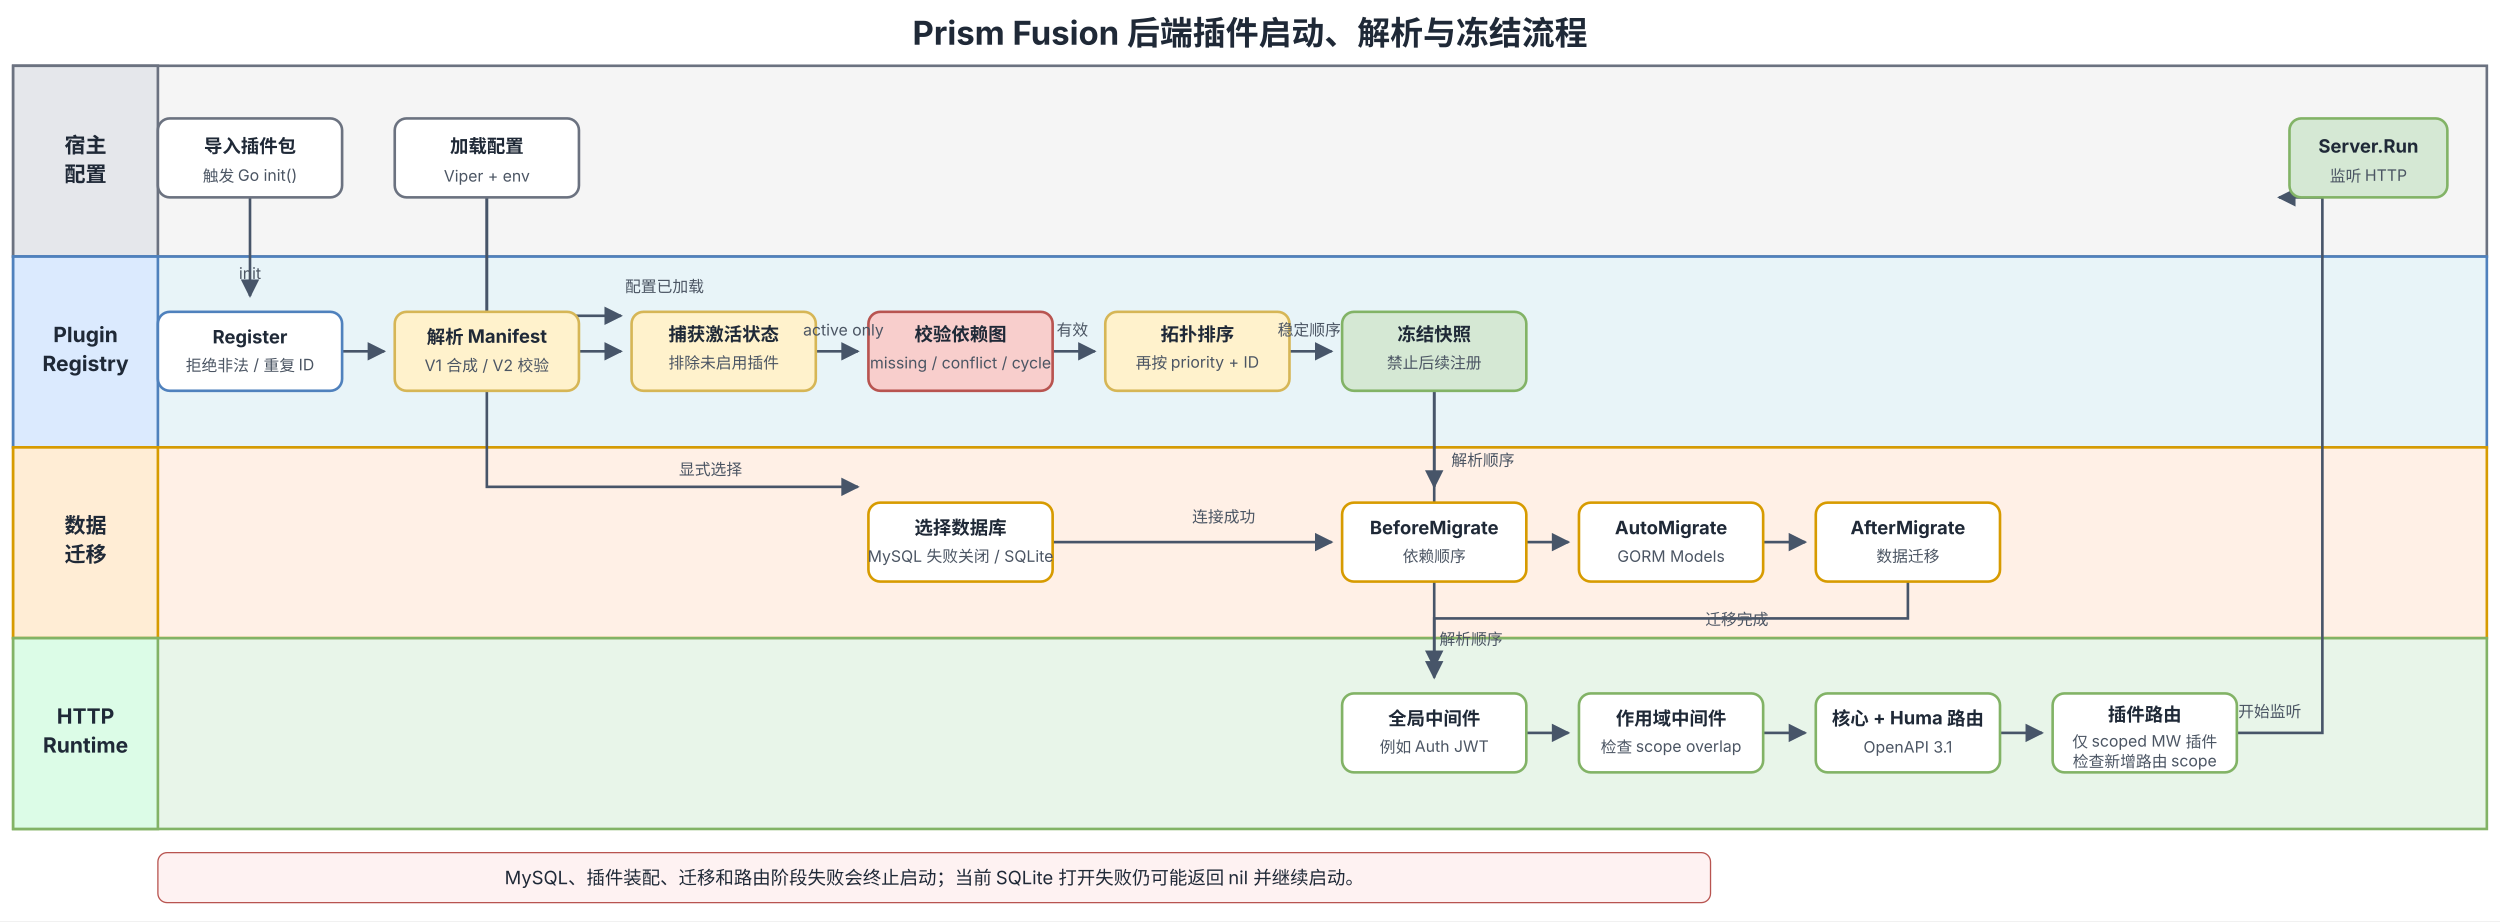
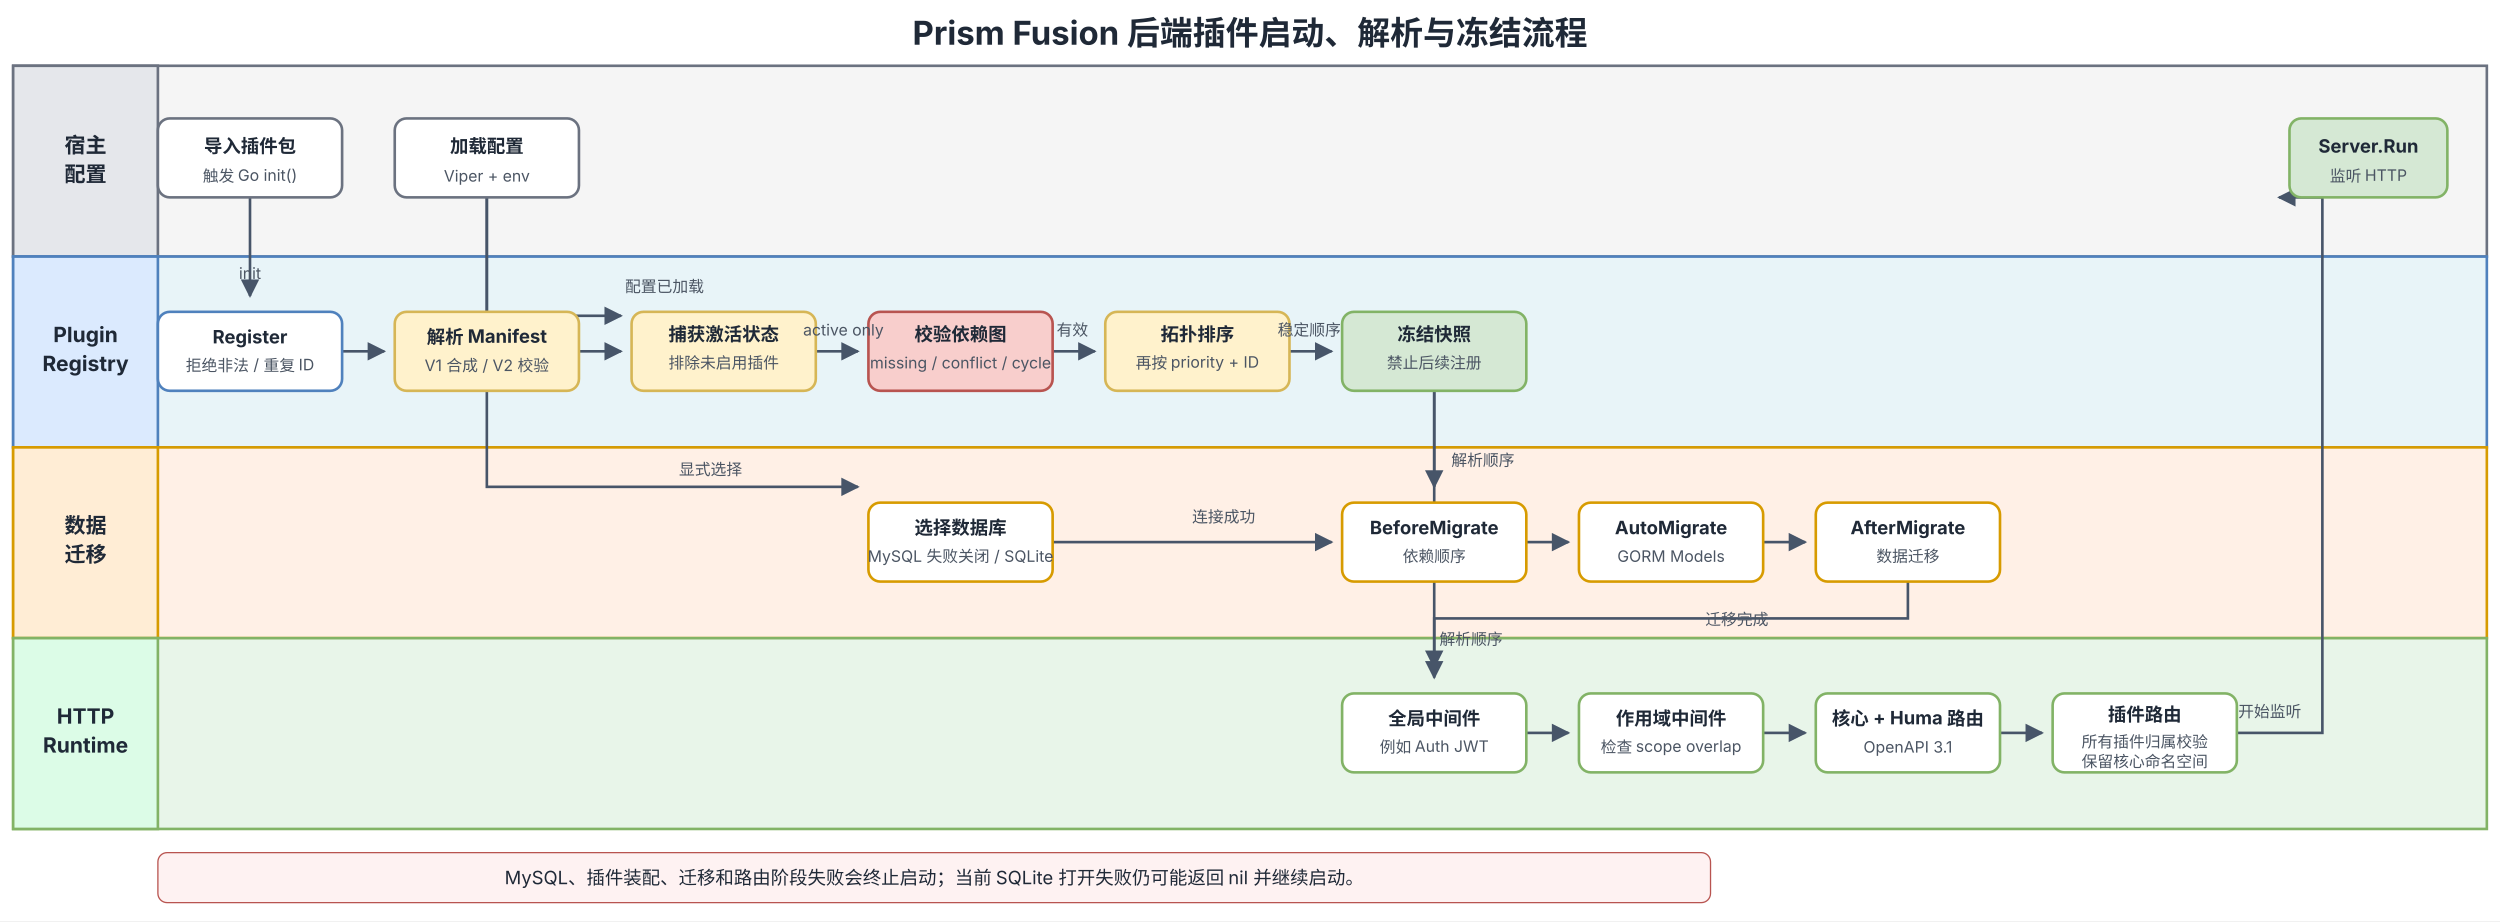
<svg xmlns="http://www.w3.org/2000/svg" width="1900" height="700" viewBox="0 0 1900 700" role="img" aria-labelledby="title desc" data-drawio-source="plugin-startup-flow.drawio">
  <defs>
    <marker id="arrow" viewBox="0 0 10 10" refX="9" refY="5" markerWidth="7" markerHeight="7" orient="auto-start-reverse">
      <path d="M 0 0 L 10 5 L 0 10 z" fill="#475569" />
    </marker>
    <style>
      text{font-family:Inter,"Noto Sans CJK SC","Microsoft YaHei",Arial,sans-serif;fill:#1f2937}.lane{stroke-width:2}.node{fill:#fff;stroke-width:2}.label{font-size:14px;text-anchor:middle}.small{font-size:12px;text-anchor:middle;fill:#4b5563}.lane-title{font-size:16px;font-weight:700;text-anchor:middle}.edge{fill:none;stroke:#475569;stroke-width:2;marker-end:url(#arrow)}
    </style>
  </defs>
  <rect width="1900" height="700" fill="#fff" />
  <text x="950" y="34" text-anchor="middle" font-size="25" font-weight="700">Prism Fusion 后端插件启动、解析与冻结流程</text>
  <g>
    <rect x="10" y="50" width="1880" height="145" fill="#f5f5f5" stroke="#6b7280" class="lane" />
    <rect x="10" y="50" width="110" height="145" fill="#e5e7eb" stroke="#6b7280" class="lane" />
    <text x="65" y="116" class="lane-title">宿主</text>
    <text x="65" y="138" class="lane-title">配置</text>
    <rect x="10" y="195" width="1880" height="145" fill="#e8f4f8" stroke="#4f81bd" class="lane" />
    <rect x="10" y="195" width="110" height="145" fill="#dbeafe" stroke="#4f81bd" class="lane" />
    <text x="65" y="260" class="lane-title">Plugin</text>
    <text x="65" y="282" class="lane-title">Registry</text>
    <rect x="10" y="340" width="1880" height="145" fill="#fff0e6" stroke="#d79b00" class="lane" />
    <rect x="10" y="340" width="110" height="145" fill="#ffedd5" stroke="#d79b00" class="lane" />
    <text x="65" y="405" class="lane-title">数据</text>
    <text x="65" y="427" class="lane-title">迁移</text>
    <rect x="10" y="485" width="1880" height="145" fill="#e8f5e9" stroke="#82b366" class="lane" />
    <rect x="10" y="485" width="110" height="145" fill="#dcfce7" stroke="#82b366" class="lane" />
    <text x="65" y="550" class="lane-title">HTTP</text>
    <text x="65" y="572" class="lane-title">Runtime</text>
  </g>
  <g class="edge">
    <path d="M190 150 V225" />
    <path d="M260 267 H292" />
    <path d="M370 150 V240 H472" />
    <path d="M440 267 H472" />
    <path d="M620 267 H652" />
    <path d="M800 267 H832" />
    <path d="M980 267 H1012" />
    <path d="M370 150 V370 H652" />
    <path d="M1090 297 V370" />
    <path d="M800 412 H1012" />
    <path d="M1160 412 H1192" />
    <path d="M1340 412 H1372" />
    <path d="M1090 297 V515" />
    <path d="M1450 442 V470 H1090 V507" />
    <path d="M1160 557 H1192" />
    <path d="M1340 557 H1372" />
    <path d="M1520 557 H1552" />
    <path d="M1700 557 H1765 V150 H1732" />
  </g>
  <g>
    <rect x="120" y="90" width="140" height="60" rx="9" class="node" stroke="#6b7280" />
    <text x="190" y="116" class="label" font-weight="700">导入插件包</text>
    <text x="190" y="138" class="small">触发 Go init()</text>
    <rect x="300" y="90" width="140" height="60" rx="9" class="node" stroke="#6b7280" />
    <text x="370" y="116" class="label" font-weight="700">加载配置</text>
    <text x="370" y="138" class="small">Viper + env</text>
    <rect x="1740" y="90" width="120" height="60" rx="9" fill="#d5e8d4" stroke="#82b366" stroke-width="2" />
    <text x="1800" y="116" class="label" font-weight="700">Server.Run</text>
    <text x="1800" y="138" class="small">监听 HTTP</text>
    <rect x="120" y="237" width="140" height="60" rx="9" class="node" stroke="#4f81bd" />
    <text x="190" y="261" class="label" font-weight="700">Register</text>
    <text x="190" y="282" class="small">拒绝非法 / 重复 ID</text>
    <rect x="300" y="237" width="140" height="60" rx="9" fill="#fff2cc" stroke="#d6b656" stroke-width="2" />
    <text x="370" y="261" class="label" font-weight="700">解析 Manifest</text>
    <text x="370" y="282" class="small">V1 合成 / V2 校验</text>
    <rect x="480" y="237" width="140" height="60" rx="9" fill="#fff2cc" stroke="#d6b656" stroke-width="2" />
    <text x="550" y="259" class="label" font-weight="700">捕获激活状态</text>
    <text x="550" y="280" class="small">排除未启用插件</text>
    <rect x="660" y="237" width="140" height="60" rx="9" fill="#f8cecc" stroke="#b85450" stroke-width="2" />
    <text x="730" y="259" class="label" font-weight="700">校验依赖图</text>
    <text x="730" y="280" class="small">missing / conflict / cycle</text>
    <rect x="840" y="237" width="140" height="60" rx="9" fill="#fff2cc" stroke="#d6b656" stroke-width="2" />
    <text x="910" y="259" class="label" font-weight="700">拓扑排序</text>
    <text x="910" y="280" class="small">再按 priority + ID</text>
    <rect x="1020" y="237" width="140" height="60" rx="9" fill="#d5e8d4" stroke="#82b366" stroke-width="2" />
    <text x="1090" y="259" class="label" font-weight="700">冻结快照</text>
    <text x="1090" y="280" class="small">禁止后续注册</text>
    <rect x="660" y="382" width="140" height="60" rx="9" class="node" stroke="#d79b00" />
    <text x="730" y="406" class="label" font-weight="700">选择数据库</text>
    <text x="730" y="427" class="small">MySQL 失败关闭 / SQLite</text>
    <rect x="1020" y="382" width="140" height="60" rx="9" class="node" stroke="#d79b00" />
    <text x="1090" y="406" class="label" font-weight="700">BeforeMigrate</text>
    <text x="1090" y="427" class="small">依赖顺序</text>
    <rect x="1200" y="382" width="140" height="60" rx="9" class="node" stroke="#d79b00" />
    <text x="1270" y="406" class="label" font-weight="700">AutoMigrate</text>
    <text x="1270" y="427" class="small">GORM Models</text>
    <rect x="1380" y="382" width="140" height="60" rx="9" class="node" stroke="#d79b00" />
    <text x="1450" y="406" class="label" font-weight="700">AfterMigrate</text>
    <text x="1450" y="427" class="small">数据迁移</text>
    <rect x="1020" y="527" width="140" height="60" rx="9" class="node" stroke="#82b366" />
    <text x="1090" y="551" class="label" font-weight="700">全局中间件</text>
    <text x="1090" y="572" class="small">例如 Auth JWT</text>
    <rect x="1200" y="527" width="140" height="60" rx="9" class="node" stroke="#82b366" />
    <text x="1270" y="551" class="label" font-weight="700">作用域中间件</text>
    <text x="1270" y="572" class="small">检查 scope overlap</text>
    <rect x="1380" y="527" width="140" height="60" rx="9" class="node" stroke="#82b366" />
    <text x="1450" y="551" class="label" font-weight="700">核心 + Huma 路由</text>
    <text x="1450" y="572" class="small">OpenAPI 3.1</text>
    <rect x="1560" y="527" width="140" height="60" rx="9" class="node" stroke="#82b366" />
    <text x="1630" y="548" class="label" font-weight="700">插件路由</text>
-     <text x="1630" y="568" class="small">仅 scoped MW 插件</text>
-     <text x="1630" y="583" class="small">检查新增路由 scope</text>
+     <text x="1630" y="568" class="small">所有插件归属校验</text>
+     <text x="1630" y="583" class="small">保留核心命名空间</text>
  </g>
  <g>
    <text x="190" y="212" class="small">init</text>
    <text x="505" y="222" class="small">配置已加载</text>
    <text x="641" y="255" class="small">active only</text>
    <text x="815" y="255" class="small">有效</text>
    <text x="995" y="255" class="small">稳定顺序</text>
    <text x="540" y="361" class="small">显式选择</text>
    <text x="930" y="397" class="small">连接成功</text>
    <text x="1127" y="354" class="small">解析顺序</text>
    <text x="1118" y="490" class="small">解析顺序</text>
    <text x="1320" y="475" class="small">迁移完成</text>
    <text x="1725" y="545" class="small">开始监听</text>
  </g>
  <rect x="120" y="648" width="1180" height="38" rx="7" fill="#fef2f2" stroke="#b85450" />
  <text x="710" y="672" class="label">MySQL、插件装配、迁移和路由阶段失败会终止启动；当前 SQLite 打开失败仍可能返回 nil 并继续启动。</text>
</svg>
